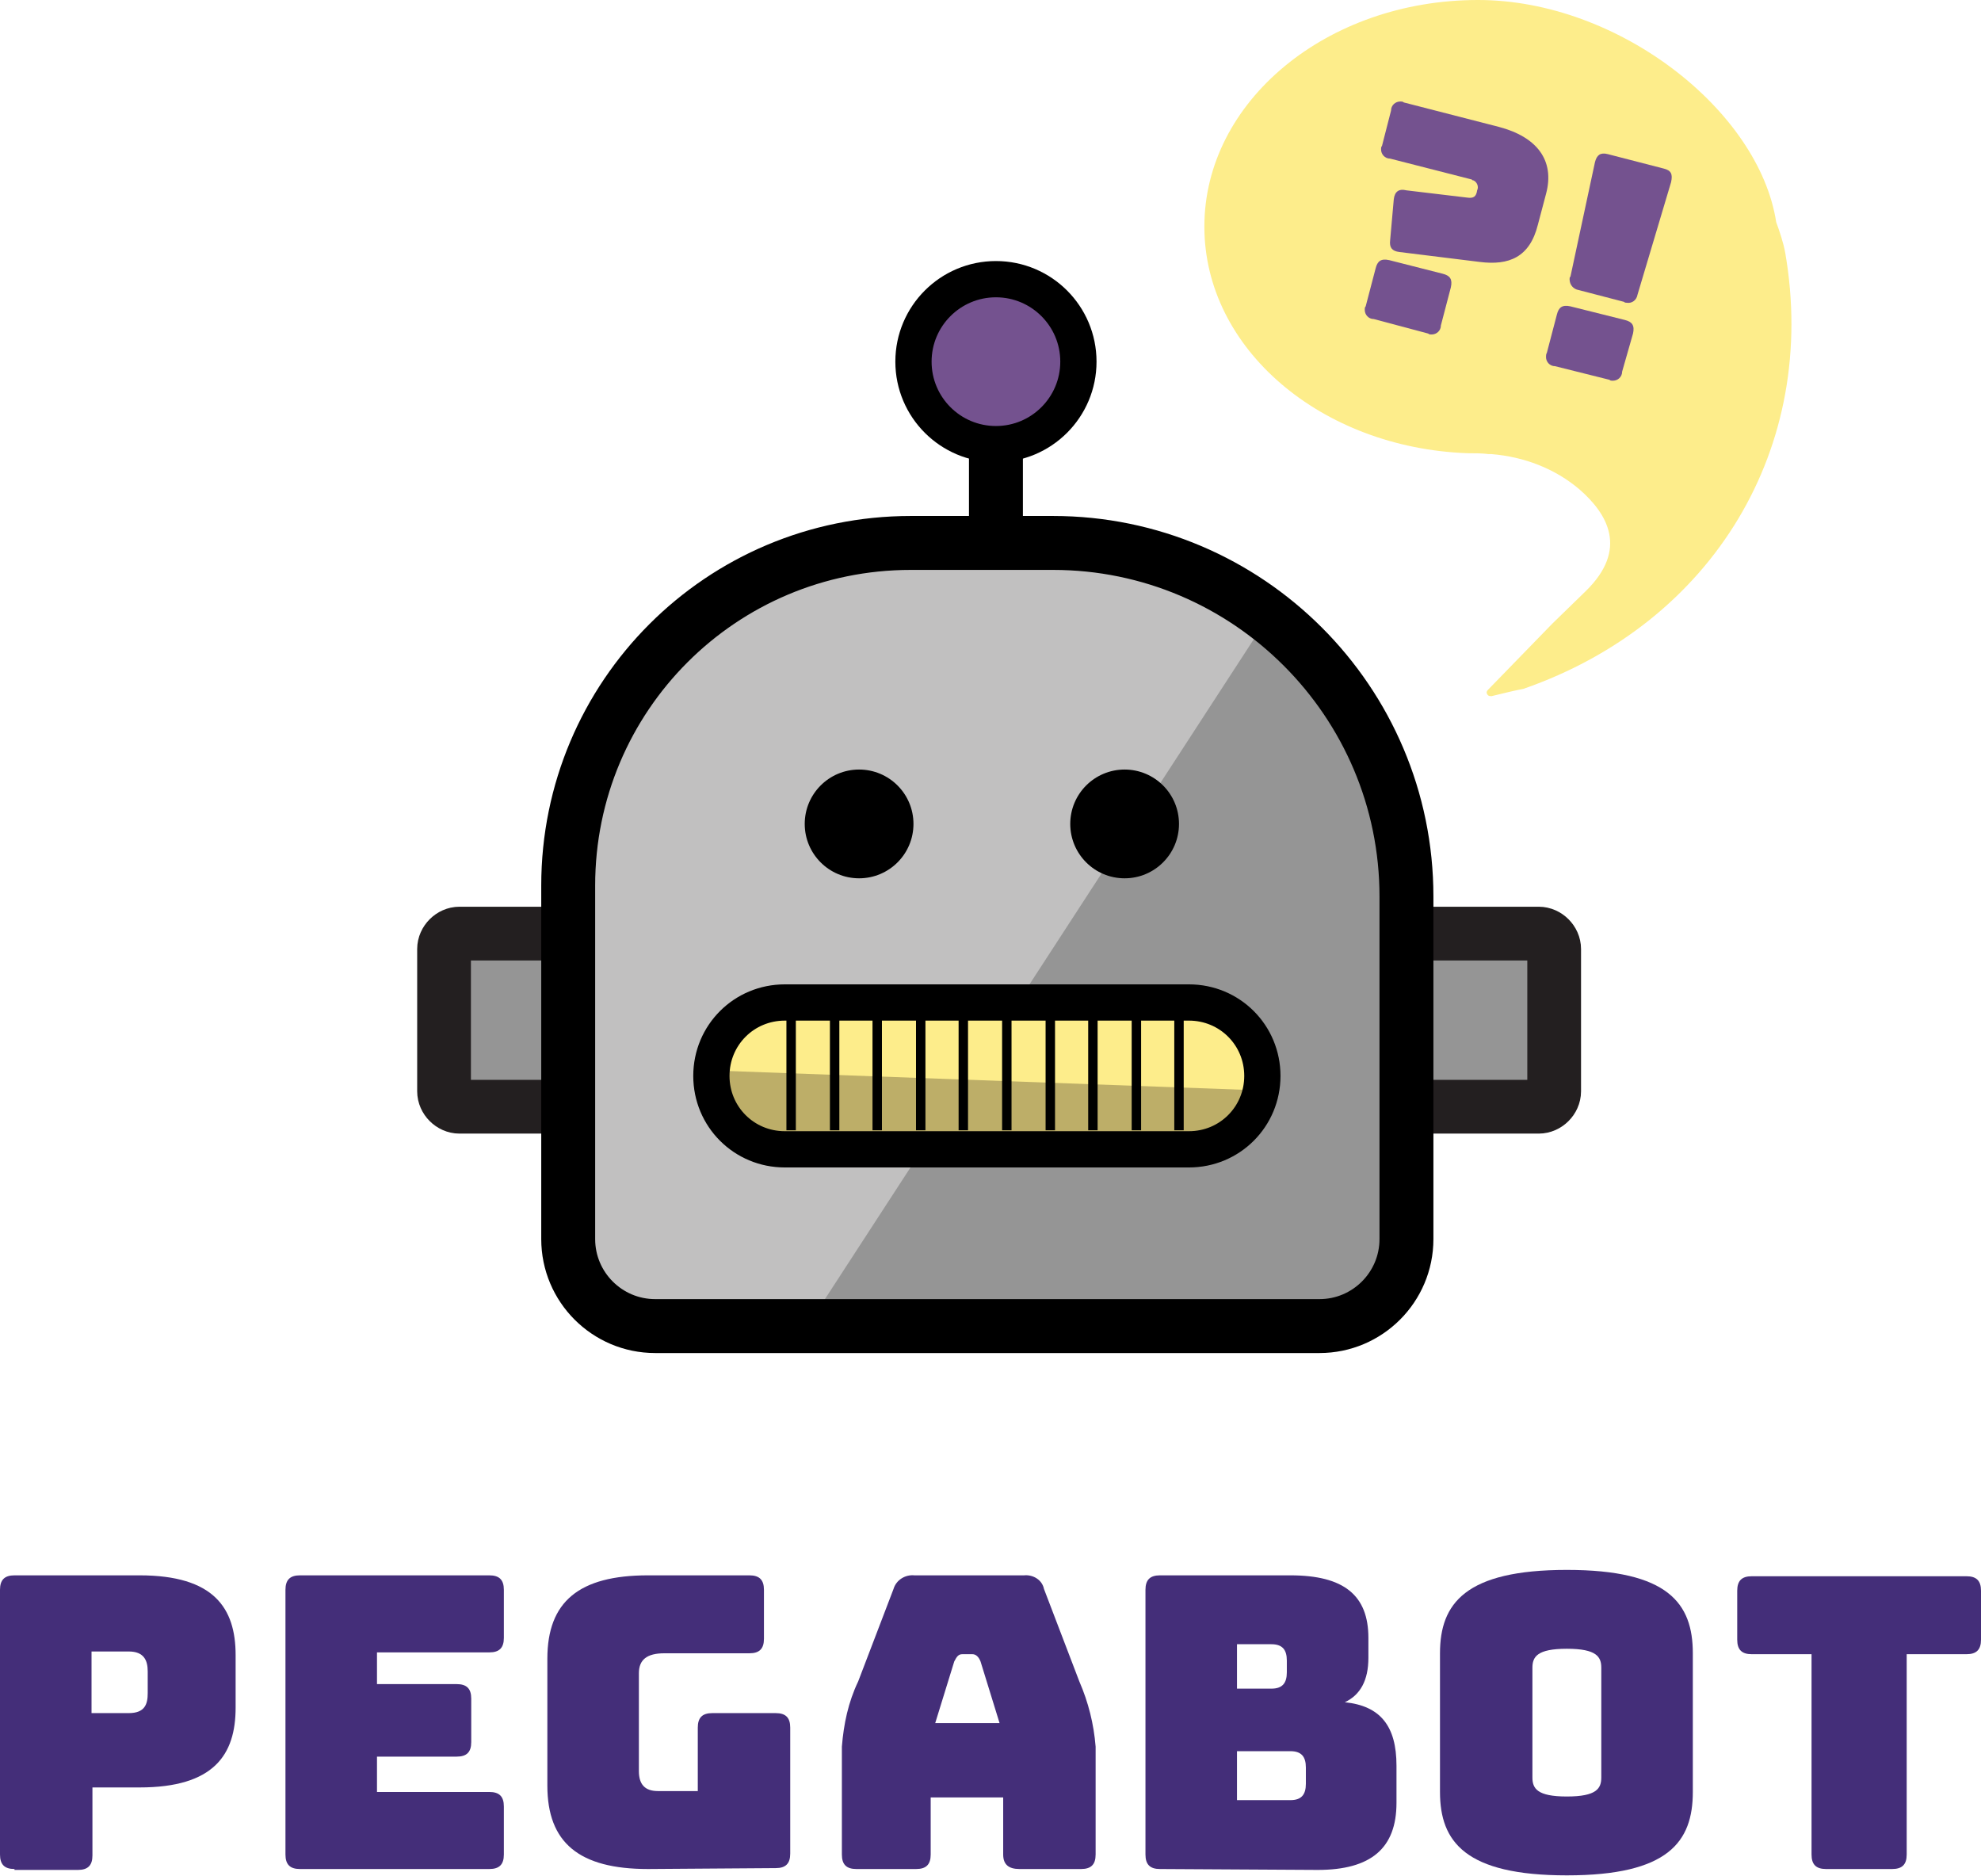
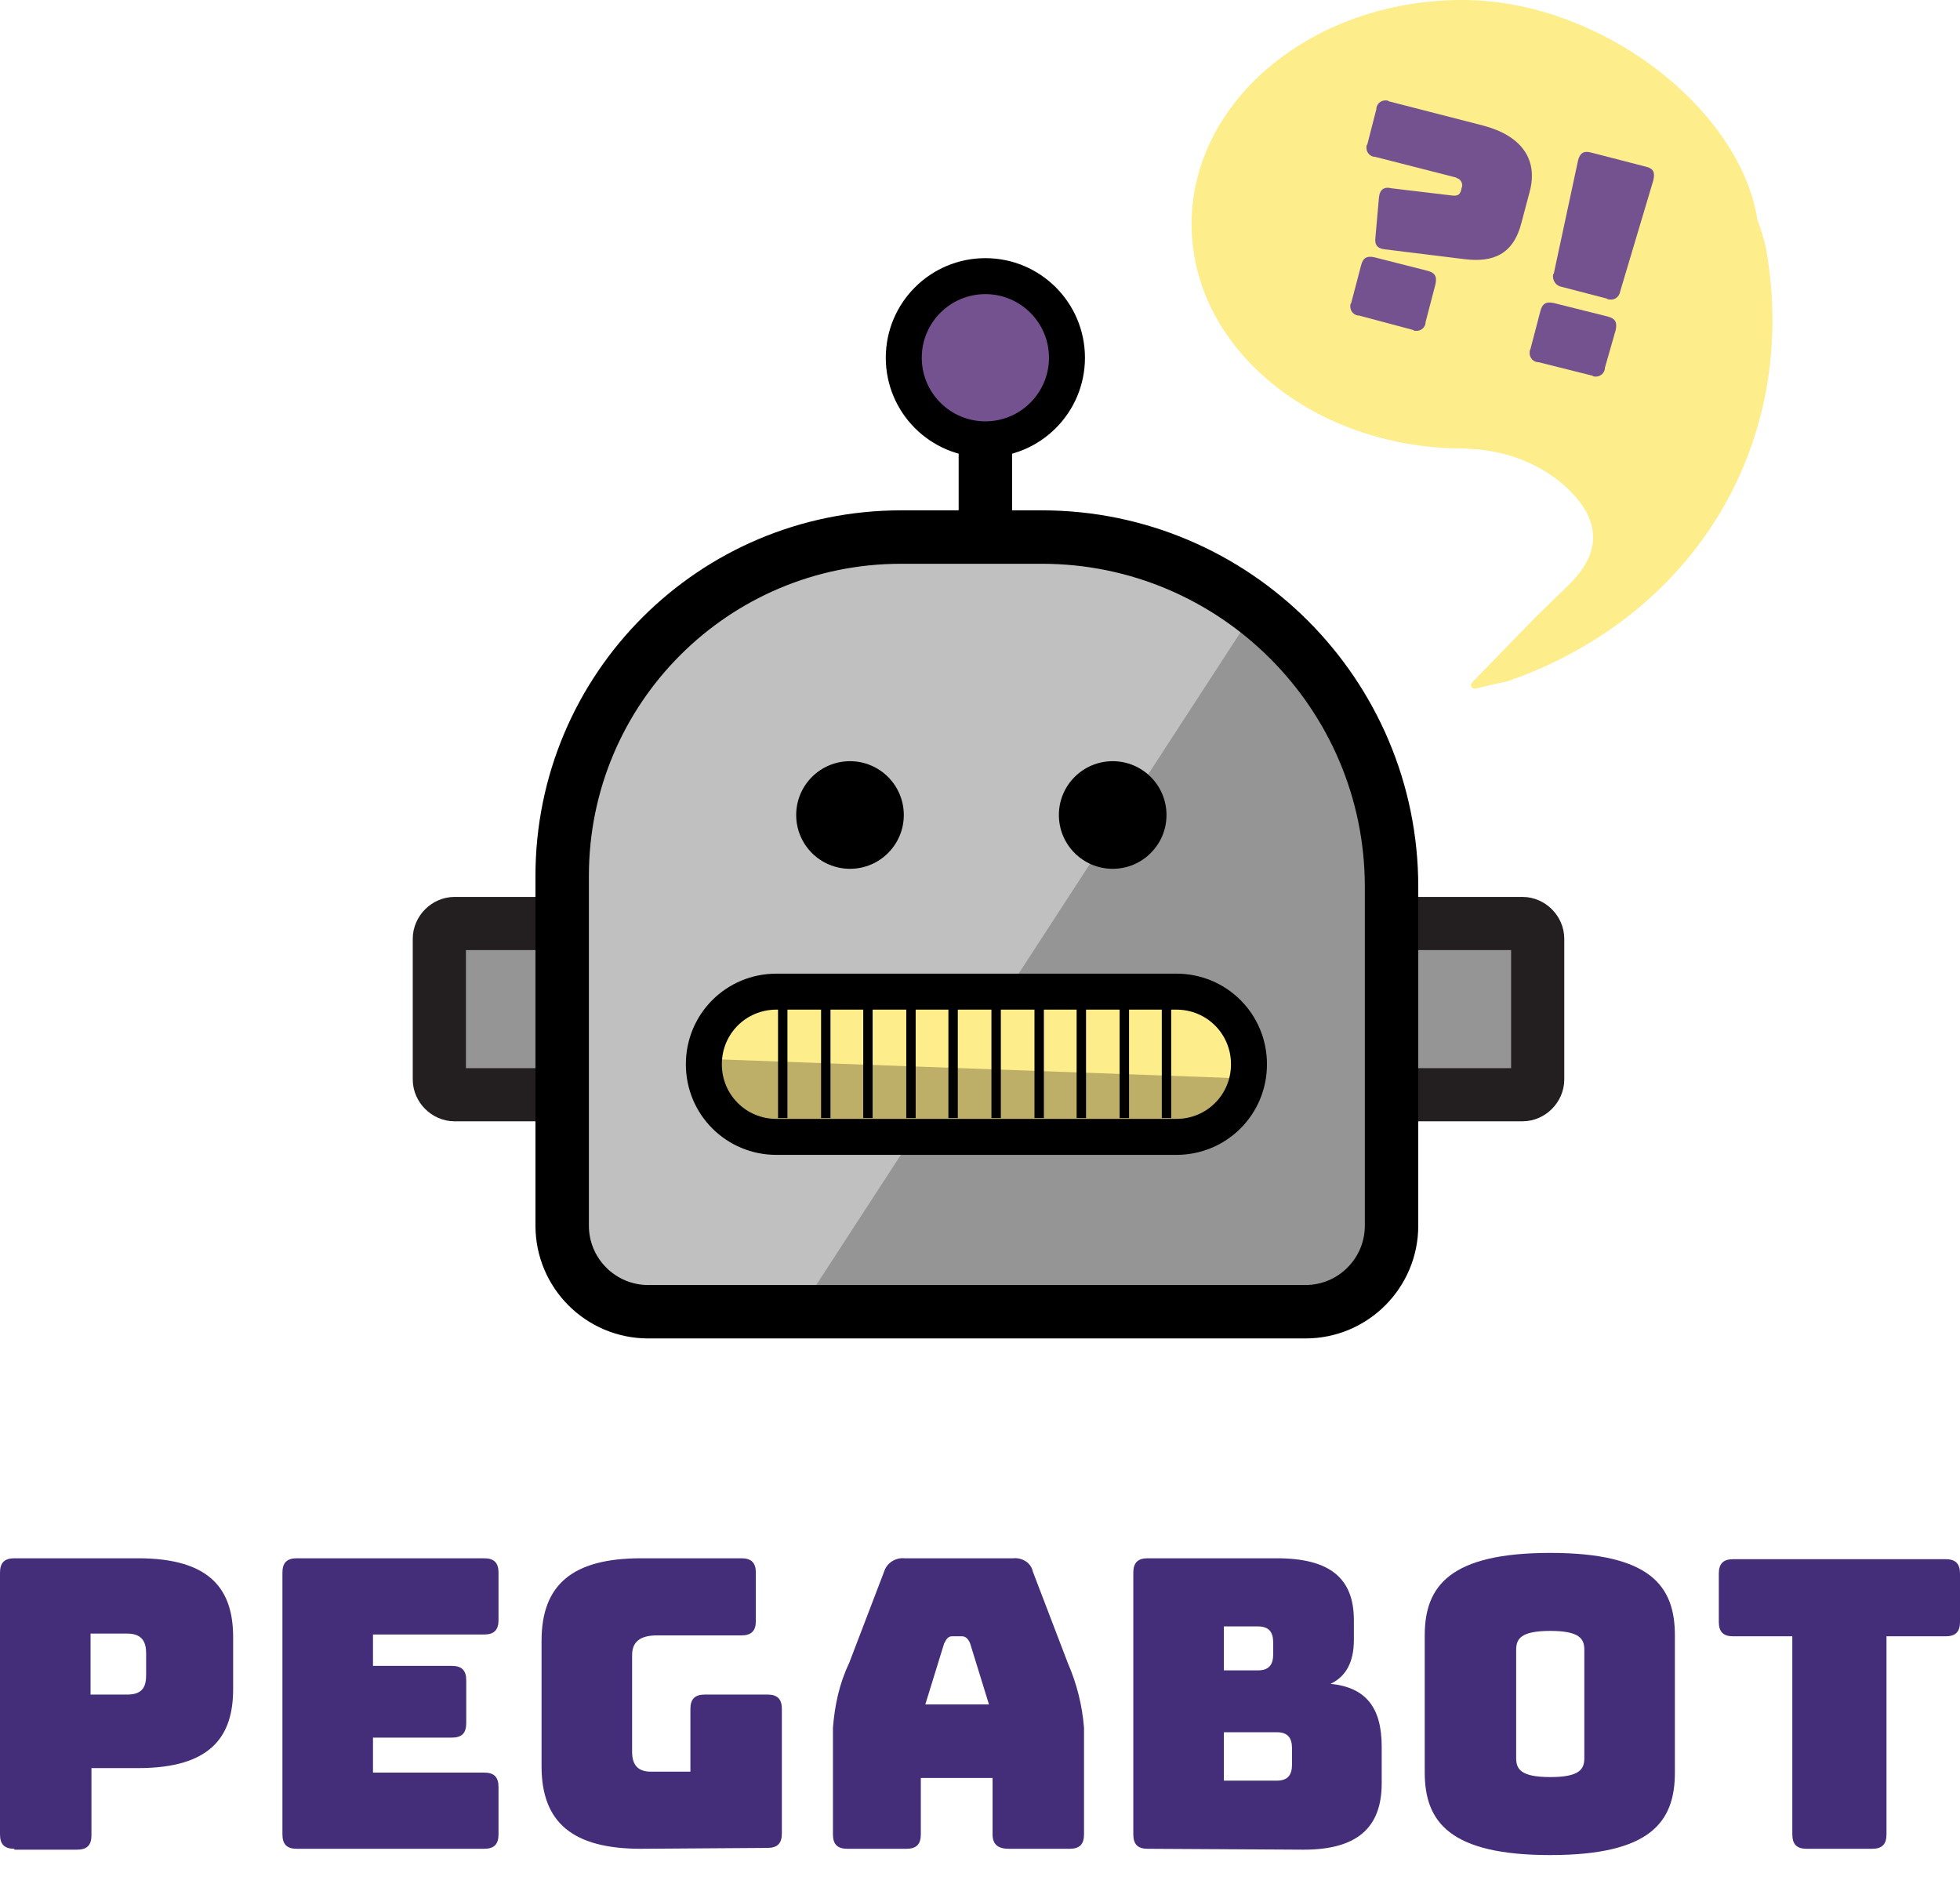
- <svg xmlns="http://www.w3.org/2000/svg" version="1.1" id="Layer_1" x="0px" y="0px" viewBox="0 0 218.6 206.9" style="enable-background:new 0 0 218.6 206.9;" xml:space="preserve">
-   <style type="text/css">
- 	.st0{fill:#442E79;}
- 	.st1{fill:#FDED8B;}
- 	.st2{fill:#74528F;}
- 	.st3{fill:#959595;stroke:#231F20;stroke-width:5.93;stroke-miterlimit:10;}
- 	.st4{fill:#C1C0C0;}
- 	.st5{fill:none;stroke:#000000;stroke-width:5.95;stroke-miterlimit:10;}
- 	.st6{fill:#74528F;stroke:#000000;stroke-width:4;stroke-miterlimit:10;}
- 	.st7{fill:#959595;}
- 	.st8{fill:#BDAE68;}
- 	.st9{fill:none;stroke:#000000;stroke-width:1.04;stroke-miterlimit:10;}
- 	.st10{fill:none;stroke:#000000;stroke-width:4;stroke-miterlimit:10;}
- </style>
-   <path class="st0" d="M1.6,206.2c-1.1,0-1.6-0.5-1.6-1.6v-29.2c0-1.1,0.5-1.6,1.6-1.6h13.8c8.2,0,10.6,3.6,10.6,8.8v5.8  c0,5.2-2.4,8.8-10.6,8.8h-5.2v7.5c0,1.1-0.5,1.6-1.6,1.6H1.6z M10.1,189h4.1c1.8,0,2.1-1,2.1-2.2v-2.4c0-1.2-0.4-2.2-2.1-2.2h-4.1  V189z" />
-   <path class="st0" d="M33.1,206.2c-1.1,0-1.6-0.5-1.6-1.6v-29.2c0-1.1,0.5-1.6,1.6-1.6H54c1.1,0,1.6,0.5,1.6,1.6v5.3  c0,1.1-0.5,1.6-1.6,1.6H41.6v3.5h8.8c1.1,0,1.6,0.5,1.6,1.6v4.8c0,1.1-0.5,1.6-1.6,1.6h-8.8v3.9H54c1.1,0,1.6,0.5,1.6,1.6v5.3  c0,1.1-0.5,1.6-1.6,1.6L33.1,206.2z" />
-   <path class="st0" d="M71.5,206.2c-7.6,0-11.1-2.9-11.1-9.2v-14c0-6.3,3.5-9.2,11.1-9.2h11.2c1.1,0,1.6,0.5,1.6,1.6v5.4  c0,1.1-0.5,1.6-1.6,1.6h-9.4c-1.9,0-2.8,0.7-2.8,2.2v10.8c0,1.5,0.7,2.2,2.1,2.2h4.4v-7c0-1.1,0.5-1.6,1.6-1.6h7  c1.1,0,1.6,0.5,1.6,1.6v13.9c0,1.1-0.5,1.6-1.6,1.6L71.5,206.2z" />
-   <path class="st0" d="M101.1,206.2h-6.6c-1.1,0-1.6-0.5-1.6-1.6v-11.9c0.2-2.5,0.7-4.9,1.8-7.2l3.9-10.2c0.3-1,1.3-1.6,2.3-1.5H113  c1-0.1,2,0.5,2.2,1.5l3.9,10.2c1,2.3,1.6,4.7,1.8,7.2v11.9c0,1.1-0.5,1.6-1.6,1.6h-6.8c-1.2,0-1.8-0.5-1.8-1.6v-6.3h-8v6.3  C102.7,205.7,102.2,206.2,101.1,206.2z M103.2,190.1h7.1l-2.1-6.8c-0.2-0.5-0.5-0.8-0.9-0.8h-1.1c-0.4,0-0.6,0.2-0.9,0.8  L103.2,190.1z" />
-   <path class="st0" d="M128,206.2c-1.1,0-1.6-0.5-1.6-1.6v-29.2c0-1.1,0.5-1.6,1.6-1.6h14.4c5.9,0,8.6,2.2,8.6,6.9v2.2  c0,2.5-0.9,4.1-2.6,4.9c3.9,0.4,5.7,2.6,5.7,7v4.1c0,5-2.8,7.4-8.7,7.4L128,206.2z M136.5,186.3h3.8c1.2,0,1.7-0.6,1.7-1.8v-1.3  c0-1.2-0.5-1.8-1.7-1.8h-3.8V186.3z M136.5,198.6h5.9c1.2,0,1.7-0.6,1.7-1.8V195c0-1.2-0.5-1.8-1.7-1.8h-5.9V198.6z" />
-   <path class="st0" d="M172.9,206.9c-11.2,0-14-3.7-14-9.2v-15.3c0-5.5,2.8-9.2,14-9.2s13.9,3.7,13.9,9.2v15.3  C186.8,203.2,184.1,206.9,172.9,206.9z M172.9,198.2c3.3,0,3.8-0.9,3.8-2.1V184c0-1.2-0.5-2.1-3.8-2.1s-3.8,0.9-3.8,2.1v12.1  C169.1,197.3,169.6,198.2,172.9,198.2z" />
-   <path class="st0" d="M201.5,206.2c-1.1,0-1.6-0.5-1.6-1.6v-22.1h-6.6c-1.1,0-1.6-0.5-1.6-1.6v-5.4c0-1.1,0.5-1.6,1.6-1.6H217  c1.1,0,1.6,0.5,1.6,1.6v5.4c0,1.1-0.5,1.6-1.6,1.6h-6.6v22.1c0,1.1-0.5,1.6-1.6,1.6H201.5z" />
-   <path class="st1" d="M196,24.5C194.1,12.2,178.6,0,163.1,0c-16.7,0-30.2,11.2-30.2,25c0,13.5,12.9,24.4,29,25c0.8,0,1.6,0,2.4,0.1  h0.3c3.6,0.3,7,1.6,9.7,3.9c3.1,2.7,5.4,6.6,0.7,11.2l-3.7,3.6l-7.1,7.3c-0.2,0.2-0.2,0.4,0,0.6c0.1,0.1,0.2,0.1,0.4,0.1  c1.2-0.3,2.9-0.7,3.5-0.8c21-7.3,32.6-26.7,28.9-48.1C196.8,26.8,196.4,25.6,196,24.5L196,24.5z" />
-   <path class="st2" d="M154.4,27.8c-0.8-0.1-1.1-0.5-1-1.3l0.4-4.5c0.1-0.9,0.6-1.2,1.4-1l6.7,0.8c0.7,0.1,1-0.1,1.1-0.8  c0.2-0.4,0-0.9-0.4-1.1c-0.1,0-0.1,0-0.2-0.1l-9-2.3c-0.6,0-1-0.5-1-1c0-0.2,0-0.3,0.1-0.4l1-3.9c0-0.6,0.5-1,1-1  c0.2,0,0.3,0,0.4,0.1l10.5,2.7c4.2,1.1,6.2,3.7,5.2,7.4l-0.9,3.4c-0.9,3.6-3.2,4.5-6.4,4.1L154.4,27.8z M151.6,35.2  c-0.6,0-1-0.5-1-1c0-0.2,0-0.3,0.1-0.4l1.1-4.2c0.2-0.8,0.6-1.1,1.5-0.9l5.9,1.5c0.8,0.2,1.1,0.6,0.9,1.5l-1.1,4.2c0,0.6-0.5,1-1,1  c-0.2,0-0.3,0-0.4-0.1L151.6,35.2z" />
-   <path class="st2" d="M174.2,32c-0.6-0.1-1-0.6-1-1.2c0-0.1,0-0.2,0.1-0.3l2.7-12.6c0.2-0.8,0.6-1.1,1.4-0.9l6.2,1.6  c0.8,0.2,1,0.6,0.8,1.5l-3.7,12.4c-0.1,0.6-0.6,1-1.2,0.9c-0.1,0-0.2,0-0.3-0.1L174.2,32z M171.6,40.4c-0.6,0-1-0.5-1-1  c0-0.2,0-0.3,0.1-0.5l1.1-4.2c0.2-0.8,0.6-1.1,1.5-0.9l6,1.5c0.8,0.2,1.1,0.6,0.9,1.5L179,41c0,0.6-0.5,1-1,1c-0.2,0-0.3,0-0.4-0.1  L171.6,40.4z" />
-   <path class="st3" d="M156.1,103h13.7c0.9,0,1.7,0.8,1.7,1.7v15.7c0,0.9-0.8,1.7-1.7,1.7h-13.7c-0.9,0-1.7-0.8-1.7-1.7v-15.7  C154.4,103.8,155.2,103,156.1,103z" />
-   <path class="st3" d="M50.7,103h13.7c0.9,0,1.7,0.8,1.7,1.7v15.7c0,0.9-0.8,1.7-1.7,1.7H50.7c-0.9,0-1.7-0.8-1.7-1.7v-15.7  C49,103.8,49.8,103,50.7,103z" />
-   <path class="st4" d="M101.5,59.9h15.7c21.5,0,39,17.5,39,39v37.8c0,5.3-4.3,9.6-9.6,9.6l0,0H73.2c-5.3,0-9.6-4.3-9.6-9.6l0,0V97.7  C63.6,76.8,80.6,59.9,101.5,59.9L101.5,59.9L101.5,59.9z" />
-   <line class="st5" x1="109.9" y1="48.8" x2="109.9" y2="59.9" />
-   <circle class="st6" cx="109.9" cy="39.9" r="9.1" />
-   <path class="st7" d="M156.5,124.2V99.3c0-12.6-6.6-23.8-16.7-31l-50.9,78.3L152,145C154,138.2,155.5,131.3,156.5,124.2z" />
-   <circle cx="94.8" cy="90.9" r="6" />
-   <circle cx="124.1" cy="90.9" r="6" />
-   <path class="st1" d="M86.6,110.6h44.6c4.5,0,8.1,3.6,8.1,8.1v0c0,4.5-3.6,8.1-8.1,8.1H86.6c-4.5,0-8.1-3.6-8.1-8.1v0  C78.5,114.2,82.1,110.6,86.6,110.6z" />
-   <polygon class="st8" points="78.7,118.1 139.1,120.3 135.3,126.1 84.1,126.1 " />
-   <line class="st9" x1="87.3" y1="111.8" x2="87.3" y2="124.7" />
-   <line class="st9" x1="92.1" y1="111.8" x2="92.1" y2="124.7" />
-   <line class="st9" x1="96.8" y1="111.8" x2="96.8" y2="124.7" />
-   <line class="st9" x1="101.6" y1="111.8" x2="101.6" y2="124.7" />
-   <line class="st9" x1="106.3" y1="111.8" x2="106.3" y2="124.7" />
-   <line class="st9" x1="111.1" y1="111.8" x2="111.1" y2="124.7" />
-   <line class="st9" x1="115.9" y1="111.8" x2="115.9" y2="124.7" />
-   <line class="st9" x1="120.6" y1="111.8" x2="120.6" y2="124.7" />
-   <line class="st9" x1="125.4" y1="111.8" x2="125.4" y2="124.7" />
-   <line class="st9" x1="130.1" y1="111.8" x2="130.1" y2="124.7" />
-   <path class="st10" d="M86.6,110.6h44.6c4.5,0,8.1,3.6,8.1,8.1v0c0,4.5-3.6,8.1-8.1,8.1H86.6c-4.5,0-8.1-3.6-8.1-8.1v0  C78.5,114.2,82.1,110.6,86.6,110.6z" />
-   <path class="st5" d="M100.5,59.9h15.7c21.5,0,39,17.5,39,39v37.8c0,5.3-4.3,9.6-9.6,9.6l0,0H72.3c-5.3,0-9.6-4.3-9.6-9.6l0,0V97.7  C62.7,76.8,79.6,59.9,100.5,59.9L100.5,59.9L100.5,59.9z" />
+ <svg xmlns="http://www.w3.org/2000/svg" width="73" height="70" viewBox="0 0 73 70" version="1.1" xml:space="preserve" style="fill-rule:evenodd;clip-rule:evenodd;stroke-miterlimit:10;">
+   <path d="M0.534,68.859c-0.367,0 -0.534,-0.167 -0.534,-0.534l0,-9.751c0,-0.368 0.167,-0.535 0.534,-0.535l4.609,0c2.738,0 3.54,1.203 3.54,2.939l-0,1.937c-0,1.736 -0.802,2.939 -3.54,2.939l-1.737,-0l0,2.504c0,0.368 -0.167,0.534 -0.534,0.534l-2.338,0l0,-0.033Zm2.839,-5.744l1.369,0c0.601,0 0.701,-0.334 0.701,-0.734l0,-0.802c0,-0.401 -0.133,-0.735 -0.701,-0.735l-1.369,0l-0,2.271Z" style="fill:#442e79;fill-rule:nonzero;" />
+   <path d="M11.054,68.859c-0.368,0 -0.535,-0.167 -0.535,-0.534l0,-9.751c0,-0.368 0.167,-0.535 0.535,-0.535l6.979,0c0.367,0 0.534,0.167 0.534,0.535l0,1.77c0,0.367 -0.167,0.534 -0.534,0.534l-4.141,-0l0,1.169l2.939,-0c0.367,-0 0.534,0.167 0.534,0.534l0,1.603c0,0.367 -0.167,0.534 -0.534,0.534l-2.939,0l0,1.303l4.141,-0c0.367,-0 0.534,0.167 0.534,0.534l0,1.77c0,0.367 -0.167,0.534 -0.534,0.534l-6.979,0Z" style="fill:#442e79;fill-rule:nonzero;" />
+   <path d="M23.877,68.859c-2.538,0 -3.707,-0.968 -3.707,-3.072l0,-4.675c0,-2.104 1.169,-3.073 3.707,-3.073l3.74,0c0.367,0 0.534,0.167 0.534,0.535l0,1.803c0,0.367 -0.167,0.534 -0.534,0.534l-3.139,0c-0.634,0 -0.935,0.234 -0.935,0.735l0,3.607c0,0.5 0.234,0.734 0.701,0.734l1.47,0l-0,-2.337c-0,-0.368 0.167,-0.535 0.534,-0.535l2.338,0c0.367,0 0.534,0.167 0.534,0.535l-0,4.641c-0,0.368 -0.167,0.535 -0.534,0.535l-4.709,0.033Z" style="fill:#442e79;fill-rule:nonzero;" />
+   <path d="M33.762,68.859l-2.204,0c-0.368,0 -0.535,-0.167 -0.535,-0.534l0,-3.974c0.067,-0.835 0.234,-1.636 0.601,-2.405l1.303,-3.406c0.1,-0.334 0.434,-0.534 0.768,-0.501l4.041,0c0.334,-0.033 0.667,0.167 0.734,0.501l1.303,3.406c0.334,0.769 0.534,1.57 0.601,2.405l-0,3.974c-0,0.367 -0.167,0.534 -0.535,0.534l-2.27,0c-0.401,0 -0.601,-0.167 -0.601,-0.534l-0,-2.104l-2.672,-0l-0,2.104c-0,0.367 -0.167,0.534 -0.534,0.534Zm0.701,-5.376l2.371,-0l-0.701,-2.271c-0.067,-0.167 -0.167,-0.267 -0.301,-0.267l-0.367,-0c-0.134,-0 -0.201,0.066 -0.301,0.267l-0.701,2.271Z" style="fill:#442e79;fill-rule:nonzero;" />
+   <path d="M42.745,68.859c-0.368,0 -0.535,-0.167 -0.535,-0.534l0,-9.751c0,-0.368 0.167,-0.535 0.535,-0.535l4.809,0c1.97,0 2.871,0.735 2.871,2.305l0,0.734c0,0.835 -0.3,1.369 -0.868,1.637c1.303,0.133 1.904,0.868 1.904,2.337l-0,1.369c-0,1.67 -0.935,2.471 -2.906,2.471l-5.81,-0.033Zm2.838,-6.645l1.269,-0c0.401,-0 0.568,-0.201 0.568,-0.601l-0,-0.435c-0,-0.4 -0.167,-0.601 -0.568,-0.601l-1.269,0l0,1.637Zm0,4.107l1.971,0c0.4,0 0.567,-0.2 0.567,-0.601l0,-0.601c0,-0.401 -0.167,-0.601 -0.567,-0.601l-1.971,-0l0,1.803Z" style="fill:#442e79;fill-rule:nonzero;" />
+   <path d="M57.739,69.093c-3.74,-0 -4.675,-1.236 -4.675,-3.072l-0,-5.11c-0,-1.836 0.935,-3.072 4.675,-3.072c3.74,-0 4.642,1.236 4.642,3.072l-0,5.11c-0,1.836 -0.902,3.072 -4.642,3.072Zm-0,-2.905c1.102,-0 1.269,-0.301 1.269,-0.702l-0,-4.04c-0,-0.401 -0.167,-0.702 -1.269,-0.702c-1.102,0 -1.269,0.301 -1.269,0.702l-0,4.04c-0,0.401 0.167,0.702 1.269,0.702Z" style="fill:#442e79;fill-rule:nonzero;" />
+   <path d="M67.29,68.859c-0.368,0 -0.535,-0.167 -0.535,-0.534l0,-7.38l-2.204,-0c-0.367,-0 -0.534,-0.167 -0.534,-0.535l-0,-1.803c-0,-0.367 0.167,-0.534 0.534,-0.534l7.915,-0c0.367,-0 0.534,0.167 0.534,0.534l-0,1.803c-0,0.368 -0.167,0.535 -0.534,0.535l-2.204,-0l-0,7.38c-0,0.367 -0.167,0.534 -0.535,0.534l-2.437,0Z" style="fill:#442e79;fill-rule:nonzero;" />
+   <path d="M65.453,8.182c-0.635,-4.108 -5.811,-8.182 -10.987,-8.182c-5.577,0 -10.085,3.74 -10.085,8.349c0,4.508 4.308,8.148 9.684,8.348c0.268,0 0.535,0 0.802,0.034l0.1,-0c1.202,0.1 2.338,0.534 3.239,1.302c1.036,0.902 1.804,2.204 0.234,3.74l-1.236,1.202l-2.371,2.438c-0.066,0.067 -0.066,0.134 0,0.2c0.034,0.034 0.067,0.034 0.134,0.034c0.401,-0.1 0.968,-0.234 1.169,-0.267c7.013,-2.438 10.886,-8.917 9.651,-16.063c-0.067,-0.367 -0.201,-0.768 -0.334,-1.135Z" style="fill:#fded8b;fill-rule:nonzero;" />
+   <path d="M51.561,9.284c-0.267,-0.034 -0.367,-0.167 -0.334,-0.435l0.133,-1.502c0.034,-0.301 0.201,-0.401 0.468,-0.334l2.237,0.267c0.234,0.033 0.334,-0.033 0.368,-0.267c0.067,-0.134 -0,-0.301 -0.134,-0.368c-0.033,0 -0.033,0 -0.067,-0.033l-3.005,-0.768c-0.2,0 -0.334,-0.167 -0.334,-0.334c-0,-0.067 -0,-0.1 0.033,-0.134l0.334,-1.302c0,-0.2 0.167,-0.334 0.334,-0.334c0.067,0 0.1,0 0.134,0.034l3.506,0.901c1.403,0.368 2.071,1.236 1.737,2.471l-0.301,1.136c-0.3,1.202 -1.068,1.503 -2.137,1.369l-2.972,-0.367Zm-0.935,2.471c-0.201,-0 -0.334,-0.167 -0.334,-0.334c-0,-0.067 -0,-0.1 0.033,-0.134l0.368,-1.402c0.066,-0.267 0.2,-0.368 0.501,-0.301l1.97,0.501c0.267,0.067 0.367,0.2 0.3,0.501l-0.367,1.403c-0,0.2 -0.167,0.334 -0.334,0.334c-0.067,-0 -0.1,-0 -0.134,-0.034l-2.003,-0.534Z" style="fill:#74528f;fill-rule:nonzero;" />
+   <path d="M58.173,10.686c-0.2,-0.033 -0.334,-0.2 -0.334,-0.401c-0,-0.033 -0,-0.066 0.033,-0.1l0.902,-4.207c0.067,-0.268 0.2,-0.368 0.468,-0.301l2.07,0.534c0.267,0.067 0.334,0.201 0.267,0.501l-1.235,4.141c-0.034,0.201 -0.201,0.334 -0.401,0.301c-0.034,-0 -0.067,-0 -0.1,-0.034l-1.67,-0.434Zm-0.868,2.805c-0.201,0 -0.334,-0.167 -0.334,-0.334c-0,-0.066 -0,-0.1 0.033,-0.167l0.367,-1.402c0.067,-0.267 0.201,-0.368 0.501,-0.301l2.004,0.501c0.267,0.067 0.367,0.201 0.301,0.501l-0.401,1.403c-0,0.2 -0.167,0.334 -0.334,0.334c-0.067,-0 -0.1,-0 -0.134,-0.034l-2.003,-0.501Z" style="fill:#74528f;fill-rule:nonzero;" />
+   <path d="M52.129,34.396l4.575,0c0.3,0 0.567,0.267 0.567,0.568l0,5.243c0,0.3 -0.267,0.567 -0.567,0.567l-4.575,0c-0.301,0 -0.568,-0.267 -0.568,-0.567l-0,-5.243c-0,-0.301 0.267,-0.568 0.568,-0.568Z" style="fill:#959595;fill-rule:nonzero;stroke:#231f20;stroke-width:1.98px;" />
+   <path d="M16.931,34.396l4.575,0c0.3,0 0.568,0.267 0.568,0.568l-0,5.243c-0,0.3 -0.268,0.567 -0.568,0.567l-4.575,0c-0.301,0 -0.568,-0.267 -0.568,-0.567l0,-5.243c0,-0.301 0.267,-0.568 0.568,-0.568Z" style="fill:#959595;fill-rule:nonzero;stroke:#231f20;stroke-width:1.98px;" />
+   <path d="M33.895,20.003l5.243,0c7.18,0 13.024,5.844 13.024,13.024l-0,12.623c-0,1.77 -1.436,3.206 -3.206,3.206l-24.511,-0c-1.77,-0 -3.206,-1.436 -3.206,-3.206l-0,-13.024c-0,-6.979 5.677,-12.623 12.656,-12.623Z" style="fill:#c1c0c0;fill-rule:nonzero;" />
+   <path d="M36.7,16.296l0,3.707" style="fill:none;fill-rule:nonzero;stroke:#000;stroke-width:1.99px;" />
+   <circle cx="36.7" cy="13.324" r="3.039" style="fill:#74528f;stroke:#000;stroke-width:1.34px;" />
+   <path d="M52.262,41.476l0,-8.315c0,-4.208 -2.204,-7.948 -5.577,-10.353l-16.997,26.148l21.071,-0.534c0.668,-2.271 1.169,-4.575 1.503,-6.946Z" style="fill:#959595;fill-rule:nonzero;" />
+   <circle cx="31.658" cy="30.355" r="2.004" />
+   <circle cx="41.442" cy="30.355" r="2.004" />
+   <path d="M28.919,36.934l14.894,0c1.503,0 2.705,1.202 2.705,2.705c0,1.503 -1.202,2.705 -2.705,2.705l-14.894,0c-1.502,0 -2.704,-1.202 -2.704,-2.705c-0,-1.503 1.202,-2.705 2.704,-2.705Z" style="fill:#fded8b;fill-rule:nonzero;" />
+   <path d="M26.281,39.439l20.171,0.734l-1.269,1.937l-17.098,0l-1.804,-2.671Z" style="fill:#bdae68;fill-rule:nonzero;" />
+   <path d="M29.153,37.335l0,4.308" style="fill:none;fill-rule:nonzero;stroke:#000;stroke-width:0.35px;" />
+   <path d="M30.756,37.335l0,4.308" style="fill:none;fill-rule:nonzero;stroke:#000;stroke-width:0.35px;" />
+   <path d="M32.326,37.335l-0,4.308" style="fill:none;fill-rule:nonzero;stroke:#000;stroke-width:0.35px;" />
+   <path d="M33.929,37.335l-0,4.308" style="fill:none;fill-rule:nonzero;stroke:#000;stroke-width:0.35px;" />
+   <path d="M35.498,37.335l0,4.308" style="fill:none;fill-rule:nonzero;stroke:#000;stroke-width:0.35px;" />
+   <path d="M37.101,37.335l0,4.308" style="fill:none;fill-rule:nonzero;stroke:#000;stroke-width:0.35px;" />
+   <path d="M38.704,37.335l0,4.308" style="fill:none;fill-rule:nonzero;stroke:#000;stroke-width:0.35px;" />
+   <path d="M40.274,37.335l-0,4.308" style="fill:none;fill-rule:nonzero;stroke:#000;stroke-width:0.35px;" />
+   <path d="M41.876,37.335l0,4.308" style="fill:none;fill-rule:nonzero;stroke:#000;stroke-width:0.35px;" />
+   <path d="M43.446,37.335l0,4.308" style="fill:none;fill-rule:nonzero;stroke:#000;stroke-width:0.35px;" />
+   <path d="M28.919,36.934l14.894,0c1.503,0 2.705,1.202 2.705,2.705c0,1.503 -1.202,2.705 -2.705,2.705l-14.894,0c-1.502,0 -2.704,-1.202 -2.704,-2.705c-0,-1.503 1.202,-2.705 2.704,-2.705Z" style="fill:none;fill-rule:nonzero;stroke:#000;stroke-width:1.34px;" />
+   <path d="M33.561,20.003l5.243,0c7.18,0 13.024,5.844 13.024,13.024l-0,12.623c-0,1.77 -1.436,3.206 -3.206,3.206l-24.478,-0c-1.77,-0 -3.206,-1.436 -3.206,-3.206l0,-13.024c0,-6.979 5.644,-12.623 12.623,-12.623Z" style="fill:none;fill-rule:nonzero;stroke:#000;stroke-width:1.99px;" />
</svg>
